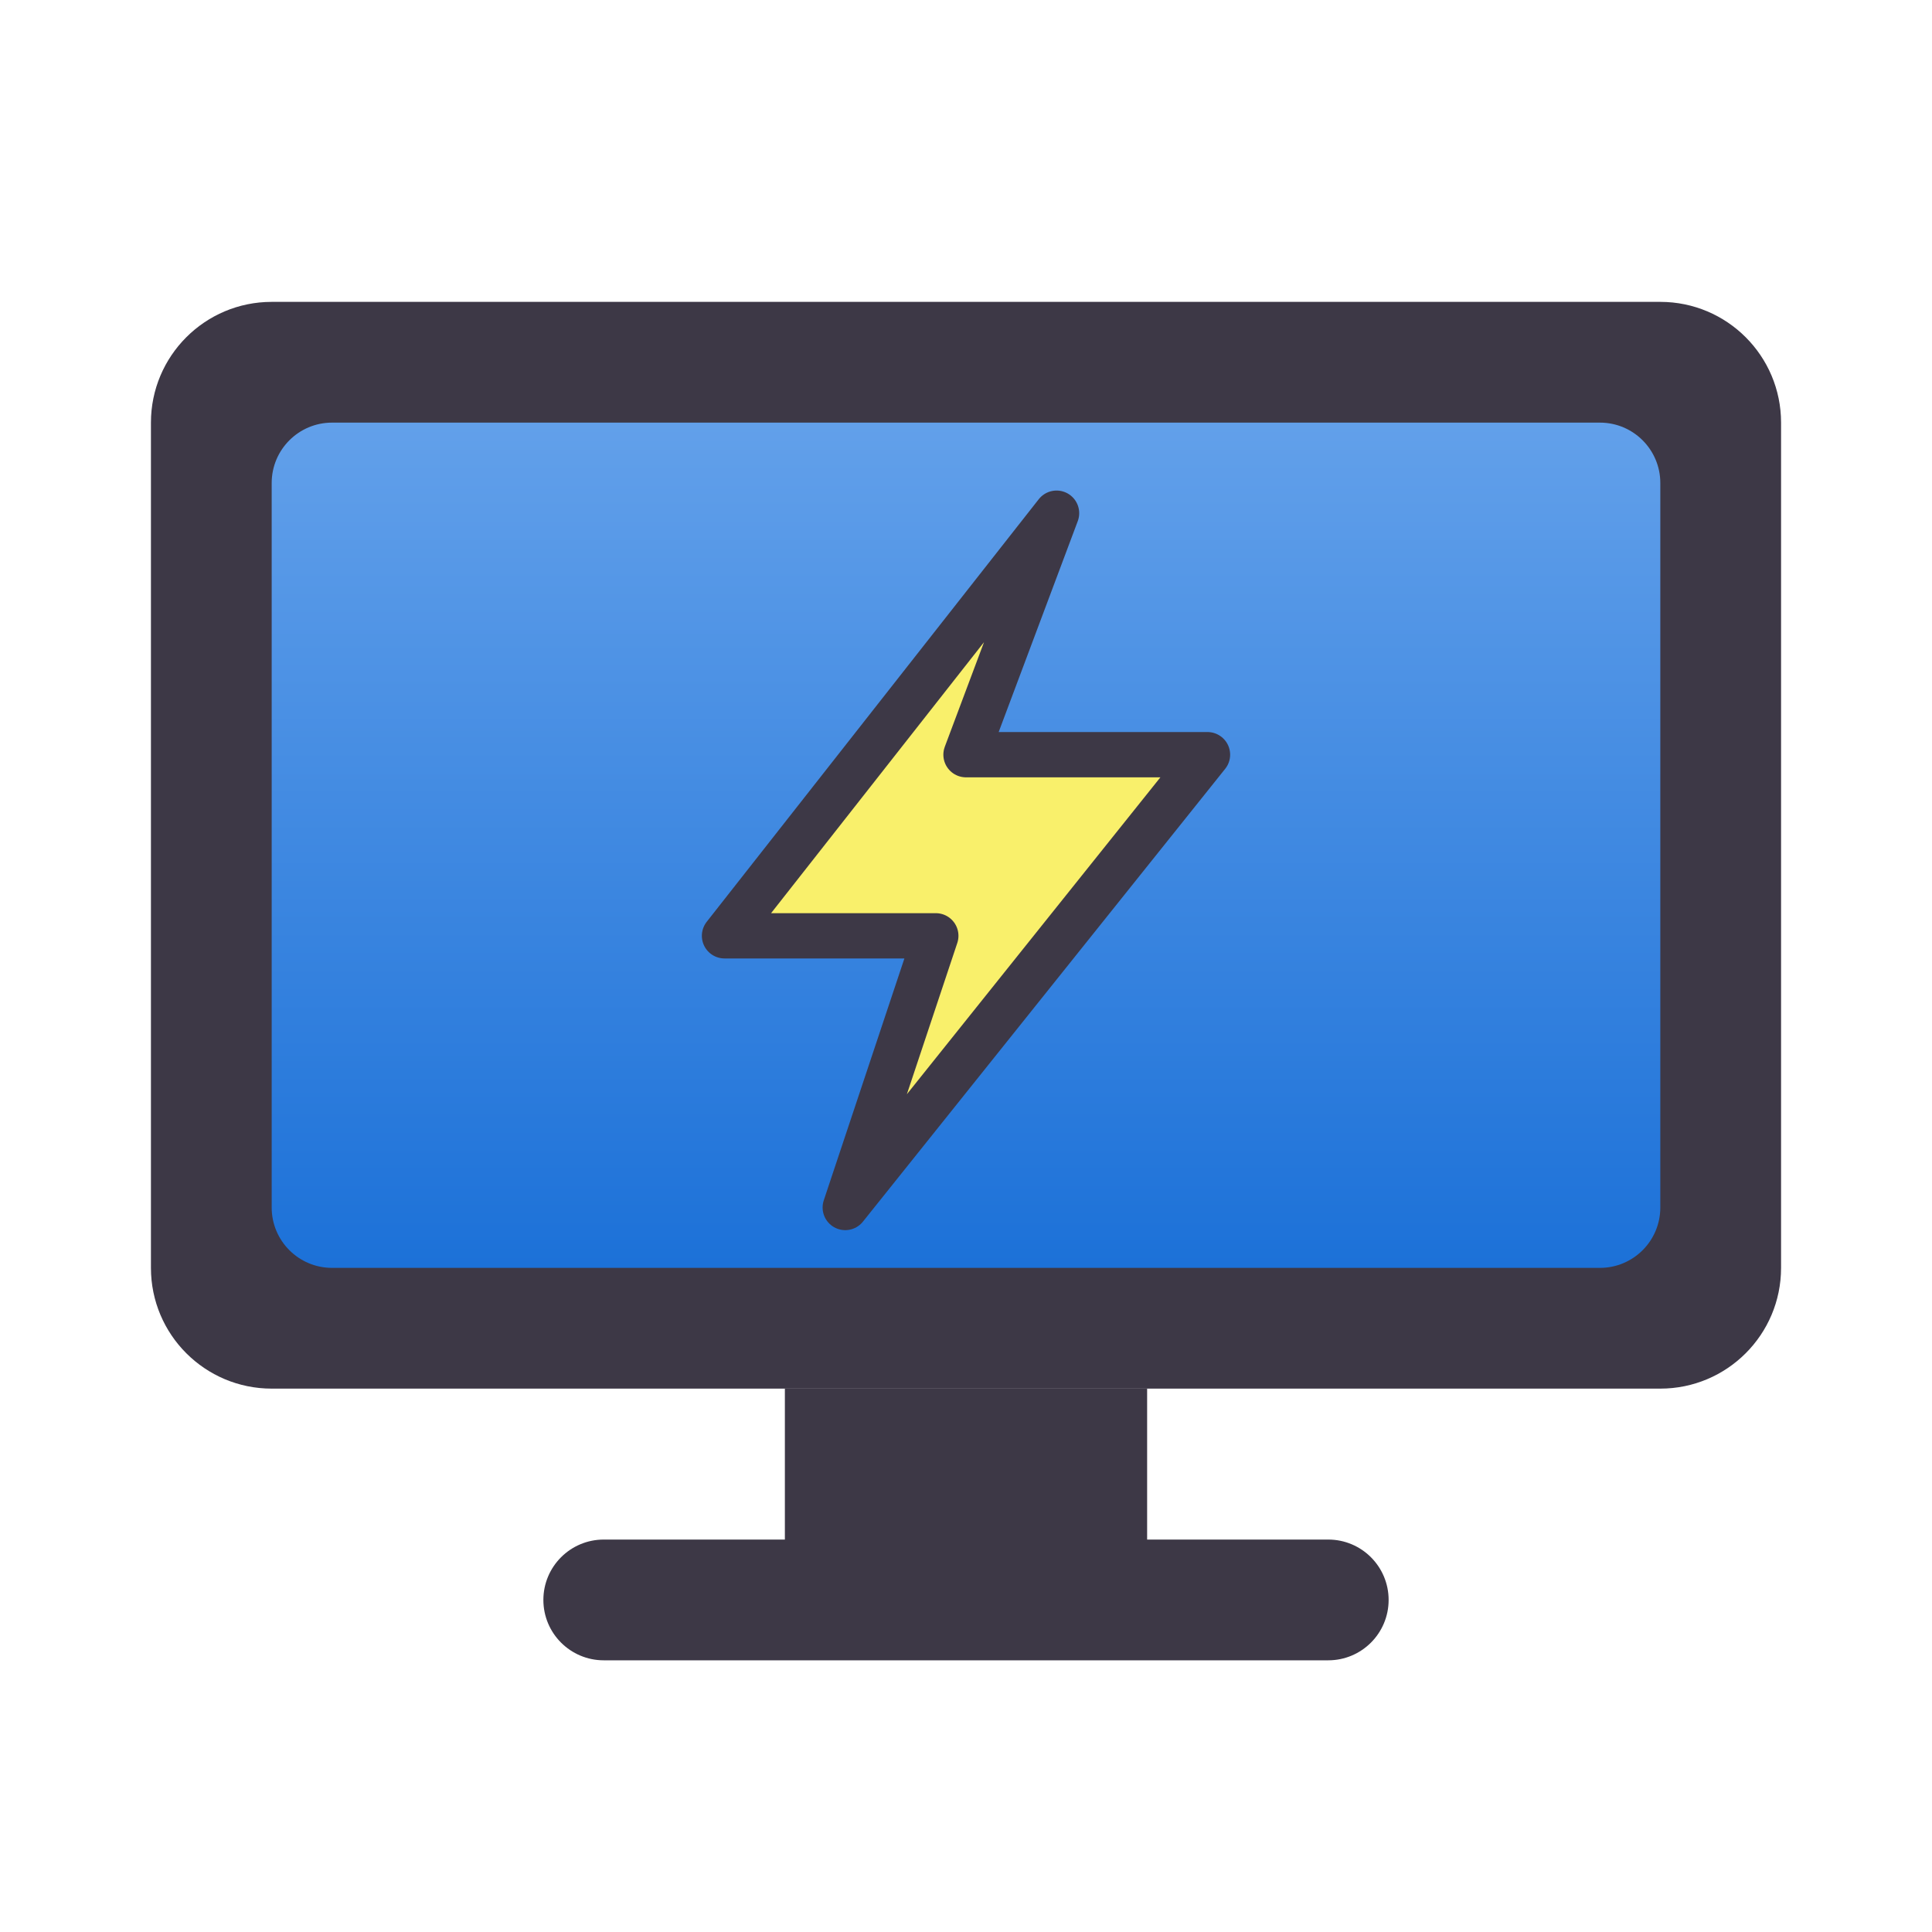
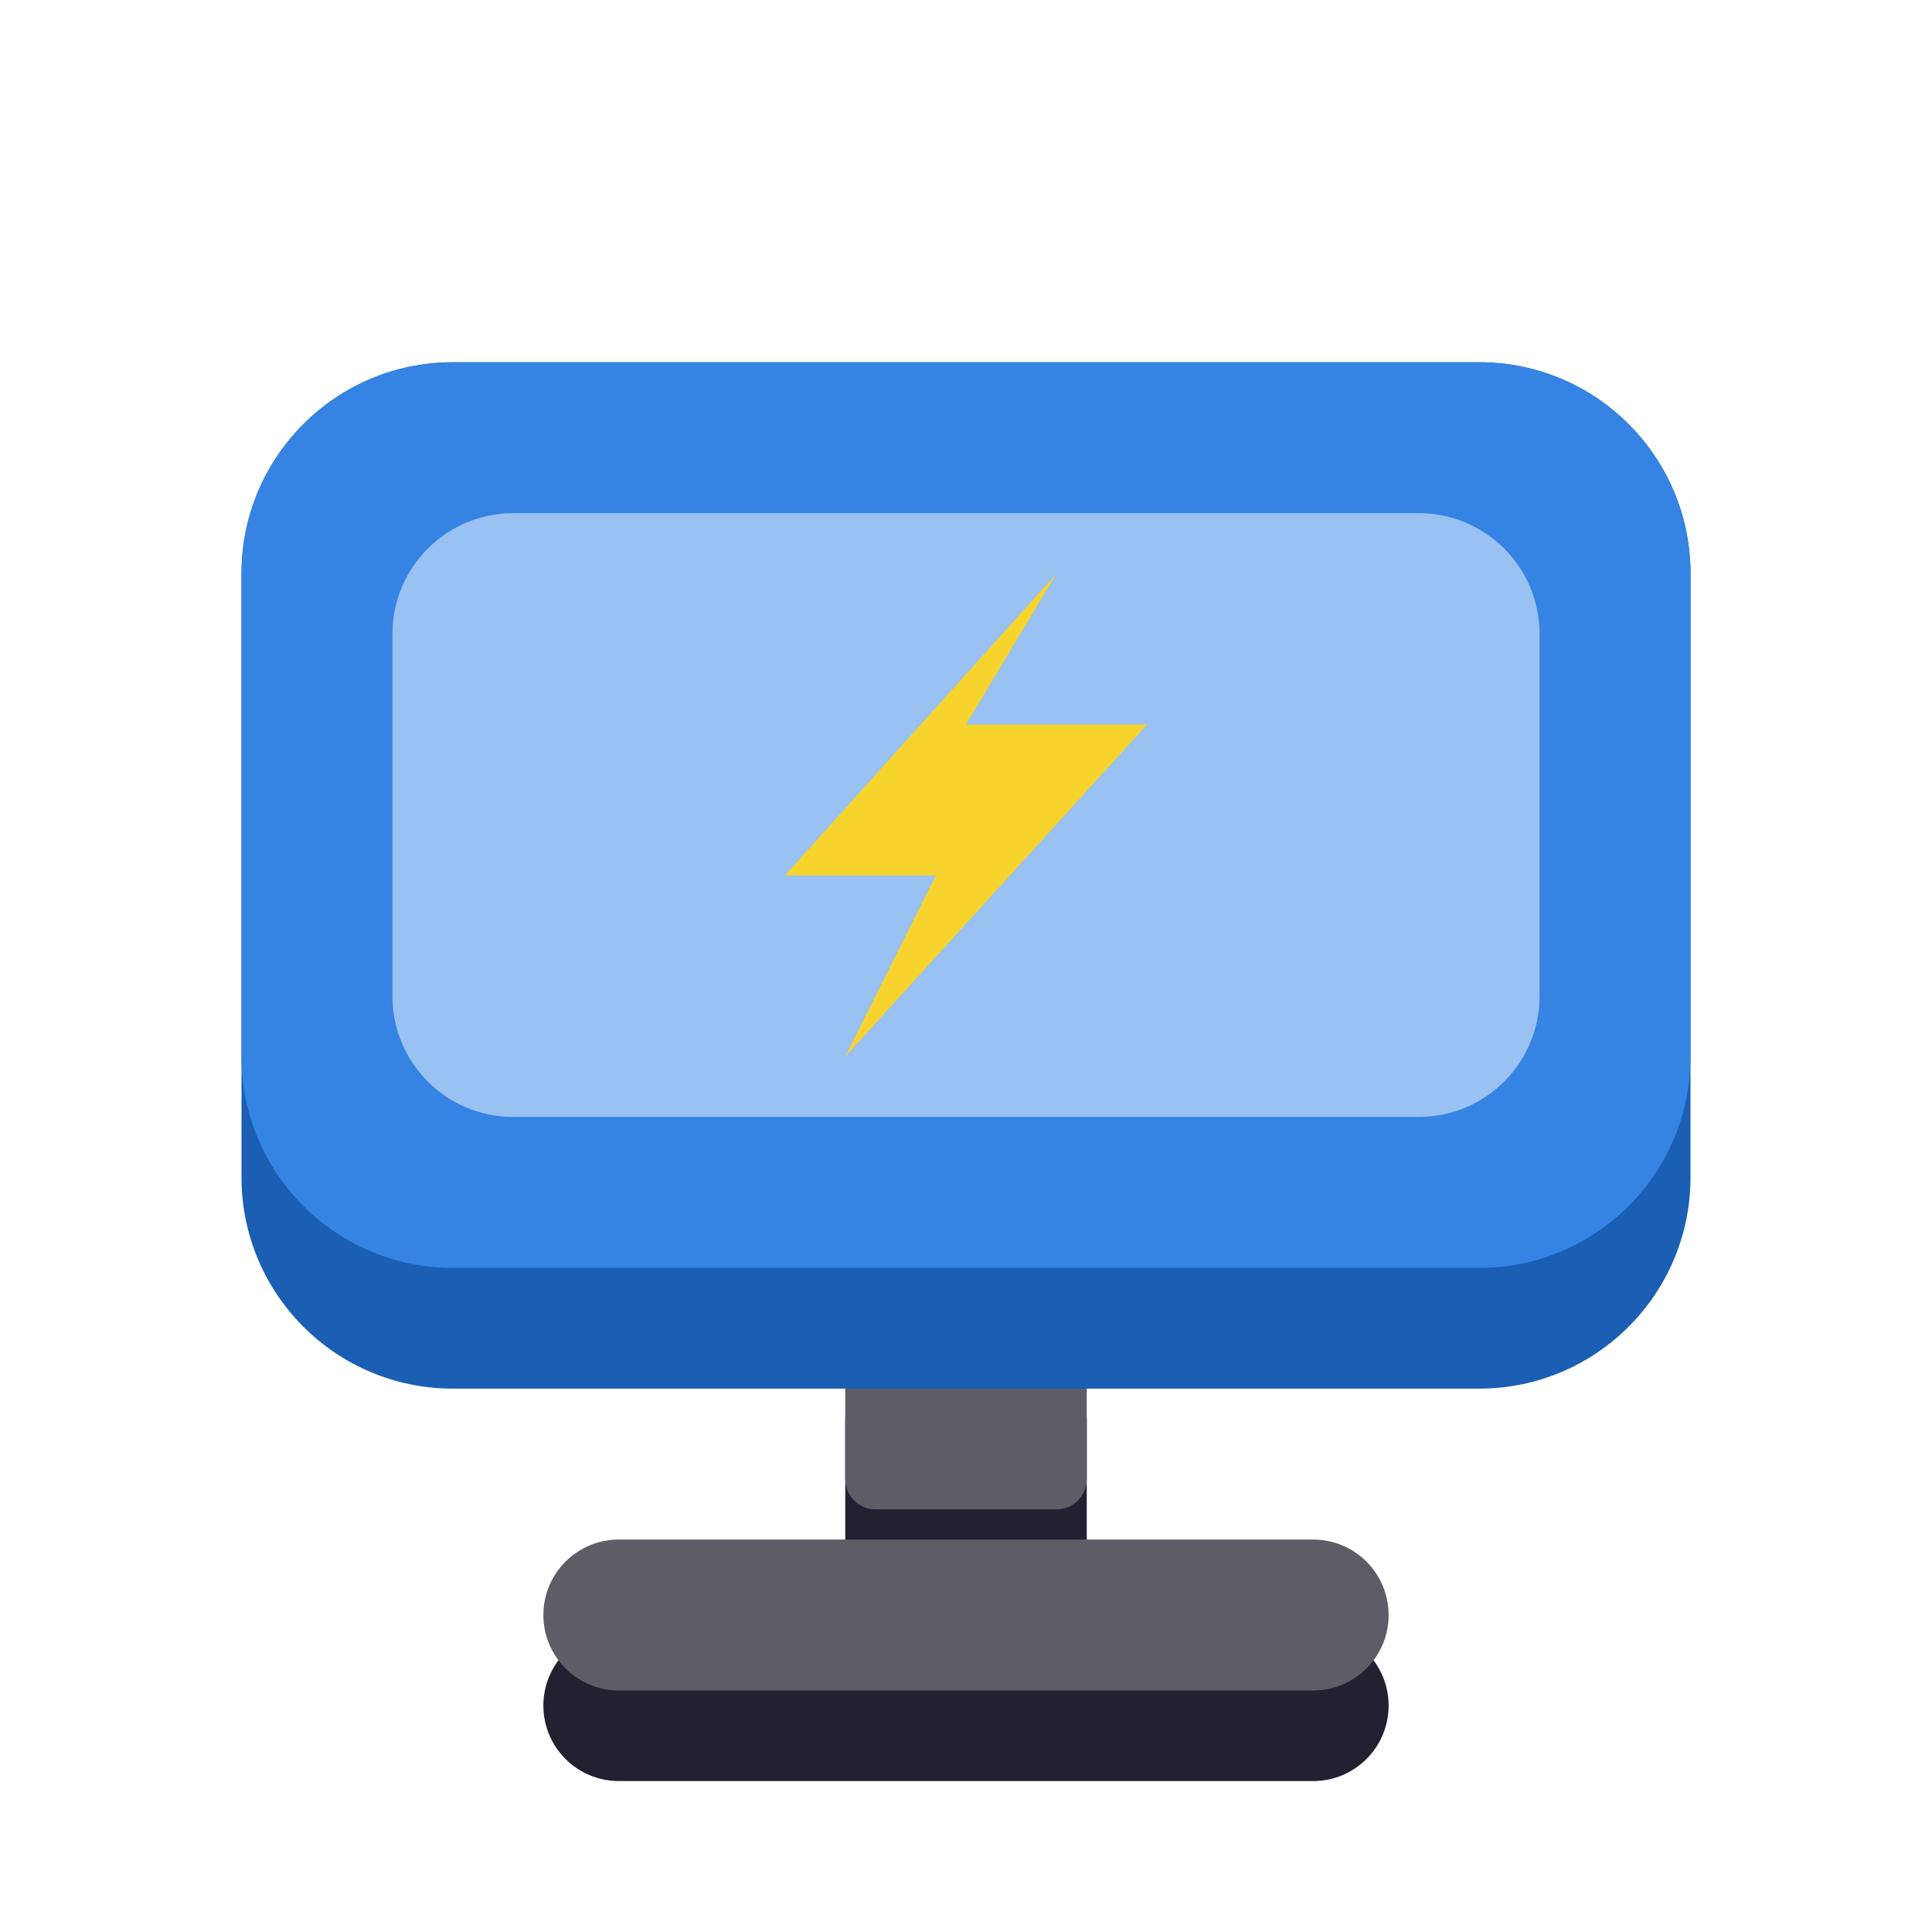
<svg xmlns="http://www.w3.org/2000/svg" width="128" height="128" viewBox="0 0 128 128">
-   <defs>
-     <linearGradient id="screen" x1="0" y1="0" x2="0" y2="1">
-       <stop offset="0" stop-color="#62a0ea" />
-       <stop offset="1" stop-color="#1c71d8" />
-     </linearGradient>
-   </defs>
-   <rect x="10" y="20" width="108" height="72" rx="8" fill="#3d3846" />
-   <rect x="18" y="28" width="92" height="56" rx="4" fill="url(#screen)" />
-   <rect x="52" y="92" width="24" height="12" fill="#3d3846" />
-   <rect x="36" y="102" width="56" height="8" rx="4" fill="#3d3846" />
-   <path d="M70 34 L48 62 L62 62 L56 80 L80 50 L64 50 Z" fill="#f9f06b" stroke="#3d3846" stroke-width="3" stroke-linejoin="round" />
+   <rect x="56" y="92" width="16" height="16" rx="2" fill="#241f31" />
+   <rect x="56" y="88" width="16" height="12" rx="2" fill="#5e5c64" />
+   <rect x="36" y="108" width="56" height="10" rx="5" fill="#241f31" />
+   <rect x="36" y="102" width="56" height="10" rx="5" fill="#5e5c64" />
+   <rect x="16" y="24" width="96" height="68" rx="14" fill="#1a5fb4" />
+   <rect x="16" y="24" width="96" height="60" rx="14" fill="#3584e4" />
+   <rect x="26" y="34" width="76" height="40" rx="8" fill="#99c1f1" />
+   <path fill="#f6d32d" d="M70 38 L52 58 H62 L56 70 L76 48 H64 Z" />
</svg>
